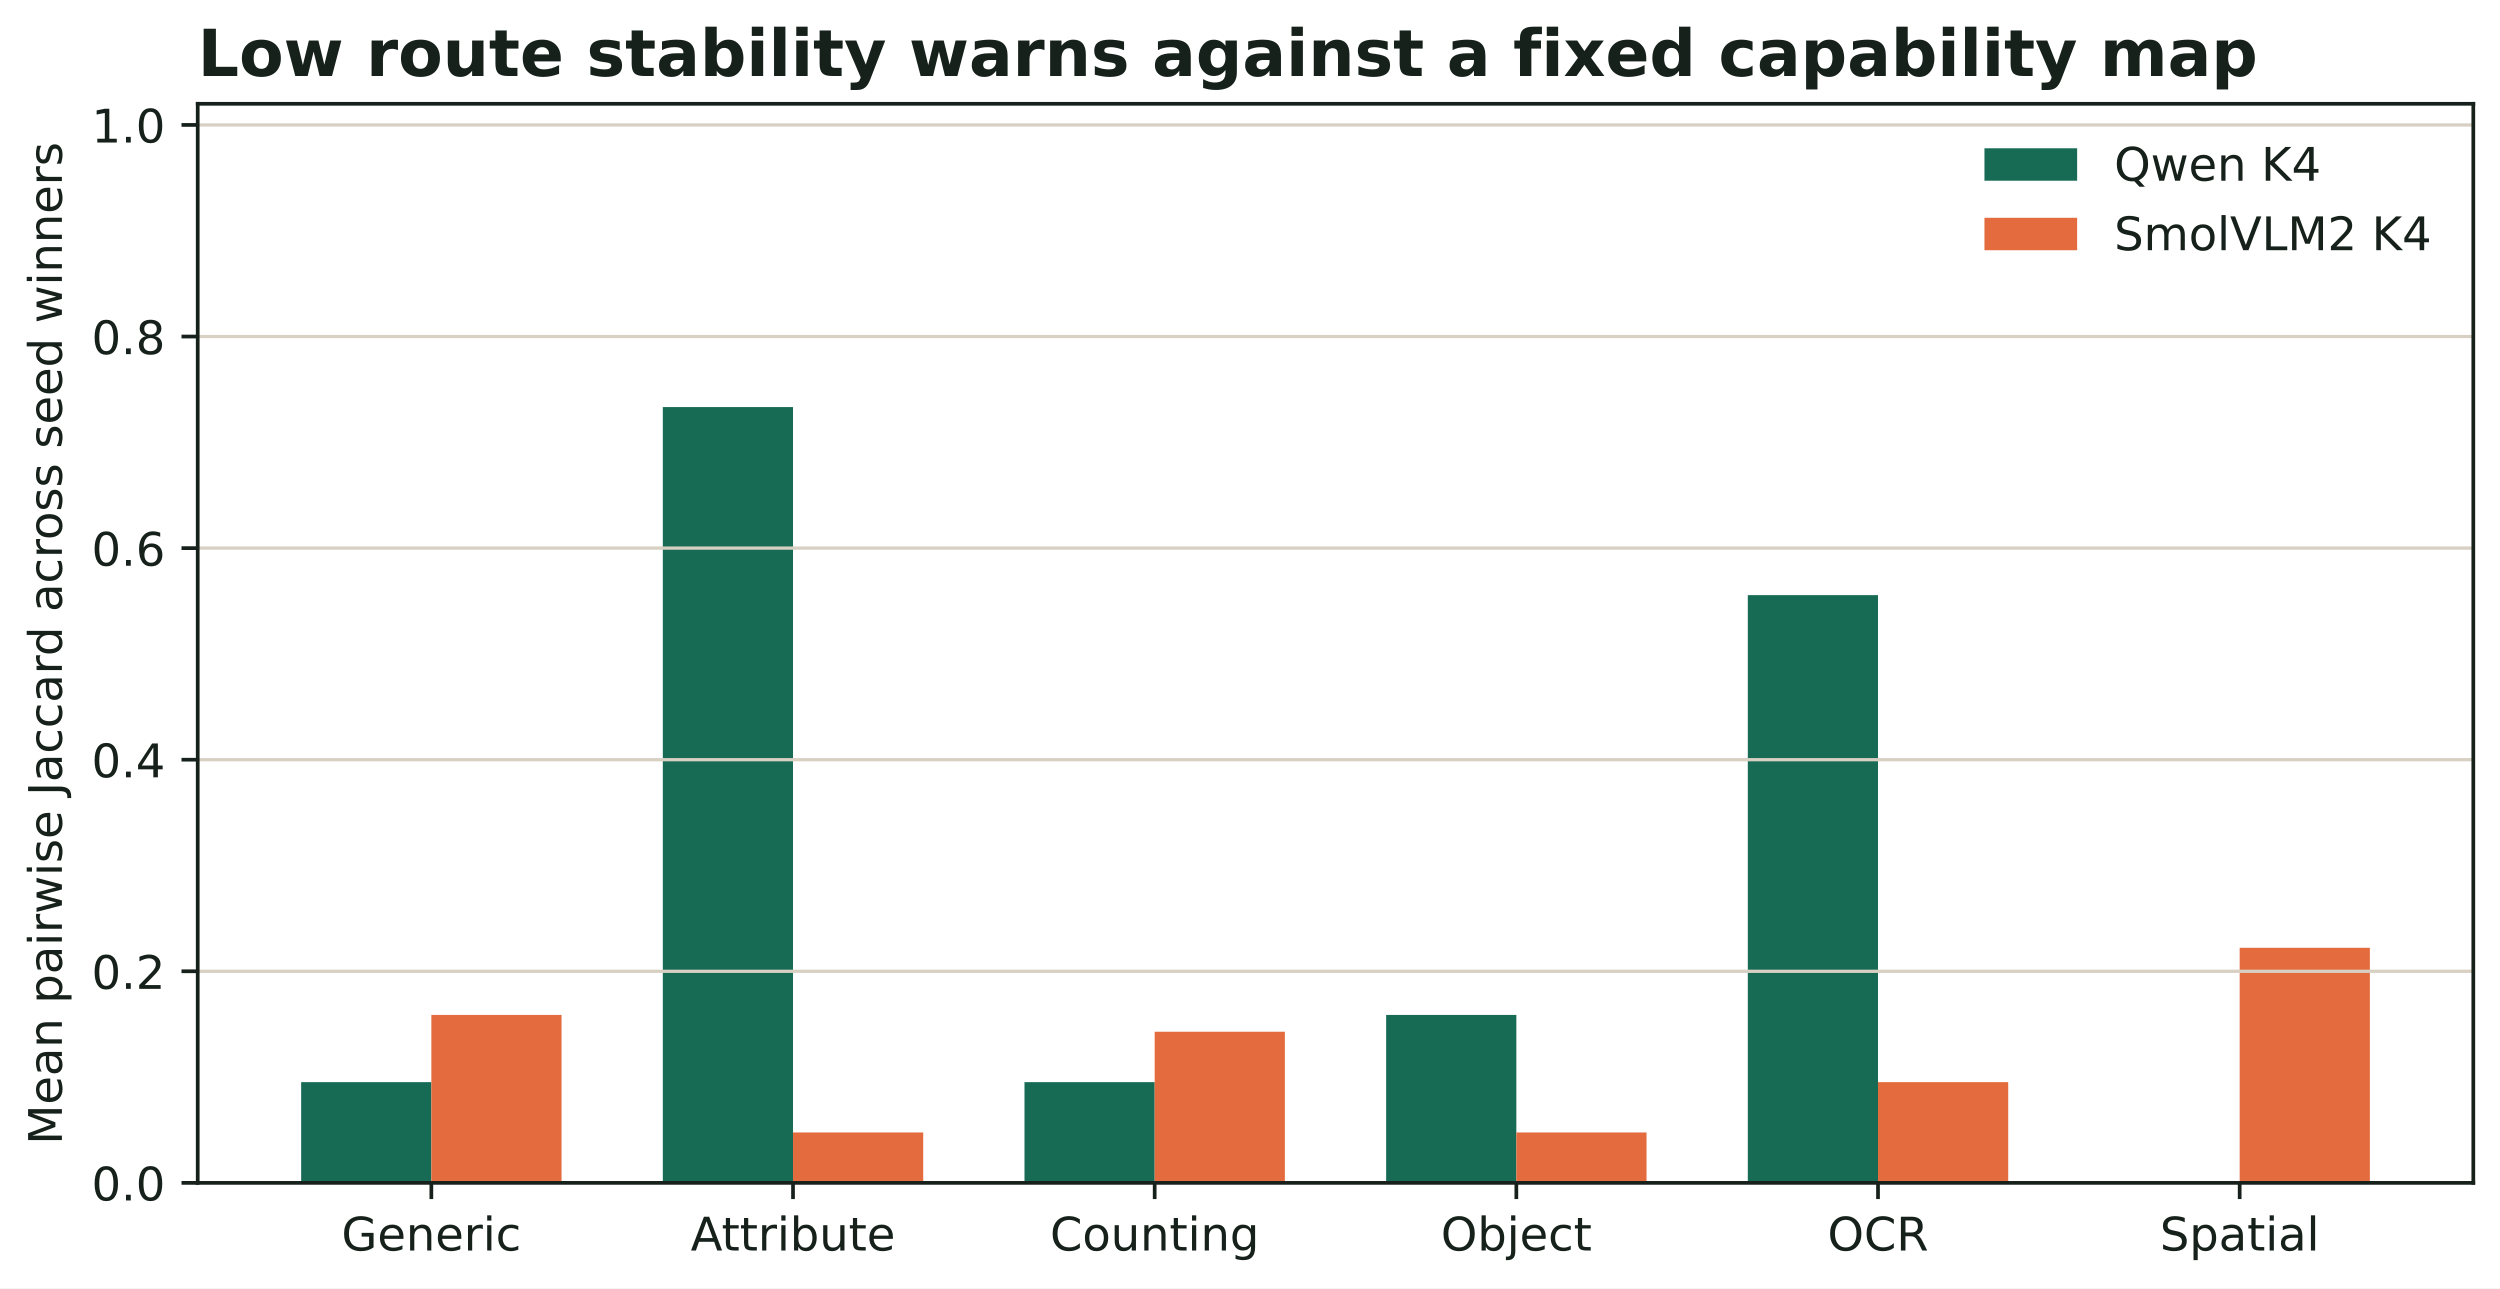
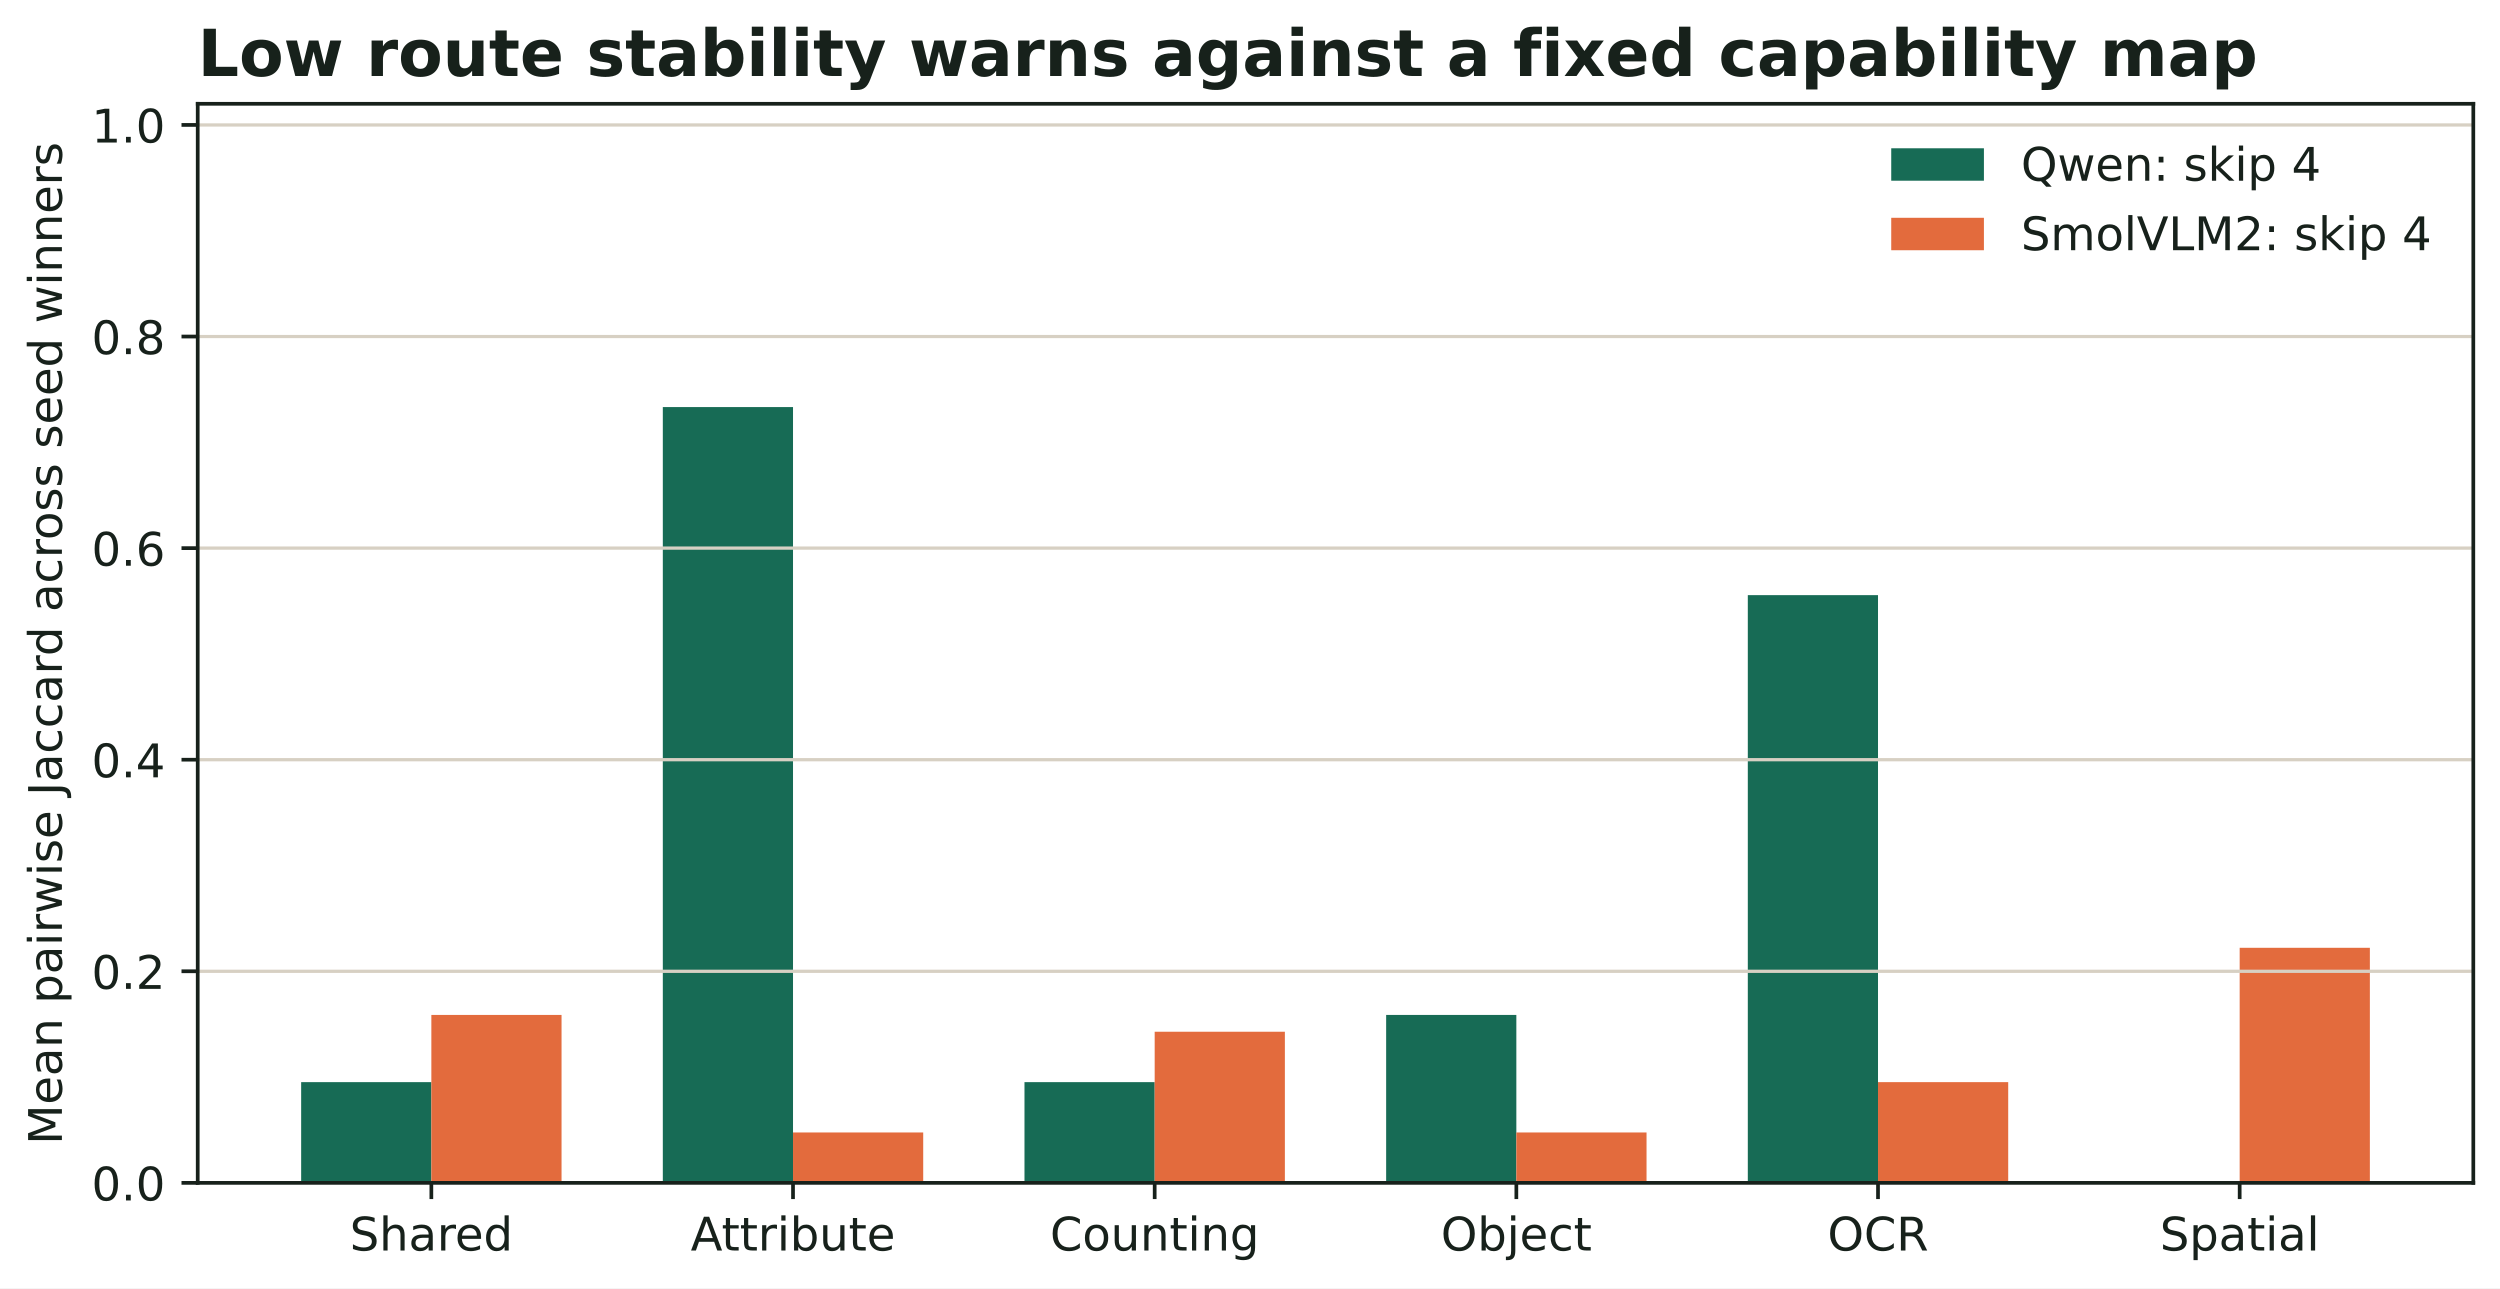
<svg xmlns="http://www.w3.org/2000/svg" xmlns:xlink="http://www.w3.org/1999/xlink" width="539.464pt" height="278.007pt" viewBox="0 0 539.464 278.007" version="1.1">
  <defs>
    <style type="text/css">*{stroke-linejoin: round; stroke-linecap: butt}</style>
  </defs>
  <g id="figure_1">
    <g id="patch_1">
      <path d="M 0 278.007 L 539.464 278.007 L 539.464 0 L 0 0 z " style="fill: #ffffff" />
    </g>
    <g id="axes_1">
      <g id="patch_2">
        <path d="M 42.664 255.246 L 533.704 255.246 L 533.704 22.398 L 42.664 22.398 z " style="fill: #ffffff" />
      </g>
      <g id="patch_3">
        <path d="M 64.984 255.246 L 93.079 255.246 L 93.079 233.505 L 64.984 233.505 z " clip-path="url(#p75c5d3dd15)" style="fill: #176b55" />
      </g>
      <g id="patch_4">
        <path d="M 143.026 255.246 L 171.121 255.246 L 171.121 87.839 L 143.026 87.839 z " clip-path="url(#p75c5d3dd15)" style="fill: #176b55" />
      </g>
      <g id="patch_5">
        <path d="M 221.068 255.246 L 249.163 255.246 L 249.163 233.505 L 221.068 233.505 z " clip-path="url(#p75c5d3dd15)" style="fill: #176b55" />
      </g>
      <g id="patch_6">
        <path d="M 299.11 255.246 L 327.205 255.246 L 327.205 219.011 L 299.11 219.011 z " clip-path="url(#p75c5d3dd15)" style="fill: #176b55" />
      </g>
      <g id="patch_7">
        <path d="M 377.152 255.246 L 405.247 255.246 L 405.247 128.422 L 377.152 128.422 z " clip-path="url(#p75c5d3dd15)" style="fill: #176b55" />
      </g>
      <g id="patch_8">
        <path d="M 455.194 255.246 L 483.289 255.246 L 483.289 255.246 L 455.194 255.246 z " clip-path="url(#p75c5d3dd15)" style="fill: #176b55" />
      </g>
      <g id="patch_9">
        <path d="M 93.079 255.246 L 121.174 255.246 L 121.174 219.011 L 93.079 219.011 z " clip-path="url(#p75c5d3dd15)" style="fill: #e36b3d" />
      </g>
      <g id="patch_10">
        <path d="M 171.121 255.246 L 199.216 255.246 L 199.216 244.375 L 171.121 244.375 z " clip-path="url(#p75c5d3dd15)" style="fill: #e36b3d" />
      </g>
      <g id="patch_11">
        <path d="M 249.163 255.246 L 277.258 255.246 L 277.258 222.634 L 249.163 222.634 z " clip-path="url(#p75c5d3dd15)" style="fill: #e36b3d" />
      </g>
      <g id="patch_12">
        <path d="M 327.205 255.246 L 355.3 255.246 L 355.3 244.375 L 327.205 244.375 z " clip-path="url(#p75c5d3dd15)" style="fill: #e36b3d" />
      </g>
      <g id="patch_13">
        <path d="M 405.247 255.246 L 433.342 255.246 L 433.342 233.505 L 405.247 233.505 z " clip-path="url(#p75c5d3dd15)" style="fill: #e36b3d" />
      </g>
      <g id="patch_14">
        <path d="M 483.289 255.246 L 511.384 255.246 L 511.384 204.516 L 483.289 204.516 z " clip-path="url(#p75c5d3dd15)" style="fill: #e36b3d" />
      </g>
      <g id="matplotlib.axis_1">
        <g id="xtick_1">
          <g id="line2d_1">
            <defs>
              <path id="m4b9157008f" d="M 0 0 L 0 3.5 " style="stroke: #17211b; stroke-width: 0.8" />
            </defs>
            <g>
              <use xlink:href="#m4b9157008f" x="93.079" y="255.246" style="fill: #17211b; stroke: #17211b; stroke-width: 0.8" />
            </g>
          </g>
          <g id="text_1">
-             <text style="font-size: 10px; font-family: 'DejaVu Sans'; text-anchor: middle; fill: #17211b" x="93.079" y="269.844" transform="rotate(-0 93.07901 269.8442)">Generic</text>
+             <text style="font-size: 10px; font-family: 'DejaVu Sans'; text-anchor: middle; fill: #17211b" x="93.079" y="269.844" transform="rotate(-0 93.07901 269.8442)">Shared</text>
          </g>
        </g>
        <g id="xtick_2">
          <g id="line2d_2">
            <g>
              <use xlink:href="#m4b9157008f" x="171.121" y="255.246" style="fill: #17211b; stroke: #17211b; stroke-width: 0.8" />
            </g>
          </g>
          <g id="text_2">
            <text style="font-size: 10px; font-family: 'DejaVu Sans'; text-anchor: middle; fill: #17211b" x="171.121" y="269.844" transform="rotate(-0 171.121 269.8442)">Attribute</text>
          </g>
        </g>
        <g id="xtick_3">
          <g id="line2d_3">
            <g>
              <use xlink:href="#m4b9157008f" x="249.163" y="255.246" style="fill: #17211b; stroke: #17211b; stroke-width: 0.8" />
            </g>
          </g>
          <g id="text_3">
            <text style="font-size: 10px; font-family: 'DejaVu Sans'; text-anchor: middle; fill: #17211b" x="249.163" y="269.844" transform="rotate(-0 249.1629 269.8442)">Counting</text>
          </g>
        </g>
        <g id="xtick_4">
          <g id="line2d_4">
            <g>
              <use xlink:href="#m4b9157008f" x="327.205" y="255.246" style="fill: #17211b; stroke: #17211b; stroke-width: 0.8" />
            </g>
          </g>
          <g id="text_4">
            <text style="font-size: 10px; font-family: 'DejaVu Sans'; text-anchor: middle; fill: #17211b" x="327.205" y="269.844" transform="rotate(-0 327.2049 269.8442)">Object</text>
          </g>
        </g>
        <g id="xtick_5">
          <g id="line2d_5">
            <g>
              <use xlink:href="#m4b9157008f" x="405.247" y="255.246" style="fill: #17211b; stroke: #17211b; stroke-width: 0.8" />
            </g>
          </g>
          <g id="text_5">
            <text style="font-size: 10px; font-family: 'DejaVu Sans'; text-anchor: middle; fill: #17211b" x="405.247" y="269.843" transform="rotate(-0 405.2468 269.8435)">OCR</text>
          </g>
        </g>
        <g id="xtick_6">
          <g id="line2d_6">
            <g>
              <use xlink:href="#m4b9157008f" x="483.289" y="255.246" style="fill: #17211b; stroke: #17211b; stroke-width: 0.8" />
            </g>
          </g>
          <g id="text_6">
            <text style="font-size: 10px; font-family: 'DejaVu Sans'; text-anchor: middle; fill: #17211b" x="483.289" y="269.844" transform="rotate(-0 483.2888 269.8442)">Spatial</text>
          </g>
        </g>
      </g>
      <g id="matplotlib.axis_2">
        <g id="ytick_1">
          <g id="line2d_7">
            <path d="M 42.664 255.246 L 533.704 255.246 " clip-path="url(#p75c5d3dd15)" style="fill: none; stroke: #d7d0c3; stroke-width: 0.7; stroke-linecap: square" />
          </g>
          <g id="line2d_8">
            <defs>
              <path id="m9621255338" d="M 0 0 L -3.5 0 " style="stroke: #17211b; stroke-width: 0.8" />
            </defs>
            <g>
              <use xlink:href="#m9621255338" x="42.664" y="255.246" style="fill: #17211b; stroke: #17211b; stroke-width: 0.8" />
            </g>
          </g>
          <g id="text_7">
            <text style="font-size: 10px; font-family: 'DejaVu Sans'; text-anchor: end; fill: #17211b" x="35.664" y="259.045" transform="rotate(-0 35.66391 259.0446)">0.0</text>
          </g>
        </g>
        <g id="ytick_2">
          <g id="line2d_9">
            <path d="M 42.664 209.589 L 533.704 209.589 " clip-path="url(#p75c5d3dd15)" style="fill: none; stroke: #d7d0c3; stroke-width: 0.7; stroke-linecap: square" />
          </g>
          <g id="line2d_10">
            <g>
              <use xlink:href="#m9621255338" x="42.664" y="209.589" style="fill: #17211b; stroke: #17211b; stroke-width: 0.8" />
            </g>
          </g>
          <g id="text_8">
            <text style="font-size: 10px; font-family: 'DejaVu Sans'; text-anchor: end; fill: #17211b" x="35.664" y="213.388" transform="rotate(-0 35.66391 213.3882)">0.2</text>
          </g>
        </g>
        <g id="ytick_3">
          <g id="line2d_11">
            <path d="M 42.664 163.933 L 533.704 163.933 " clip-path="url(#p75c5d3dd15)" style="fill: none; stroke: #d7d0c3; stroke-width: 0.7; stroke-linecap: square" />
          </g>
          <g id="line2d_12">
            <g>
              <use xlink:href="#m9621255338" x="42.664" y="163.933" style="fill: #17211b; stroke: #17211b; stroke-width: 0.8" />
            </g>
          </g>
          <g id="text_9">
            <text style="font-size: 10px; font-family: 'DejaVu Sans'; text-anchor: end; fill: #17211b" x="35.664" y="167.732" transform="rotate(-0 35.66391 167.7317)">0.4</text>
          </g>
        </g>
        <g id="ytick_4">
          <g id="line2d_13">
            <path d="M 42.664 118.276 L 533.704 118.276 " clip-path="url(#p75c5d3dd15)" style="fill: none; stroke: #d7d0c3; stroke-width: 0.7; stroke-linecap: square" />
          </g>
          <g id="line2d_14">
            <g>
              <use xlink:href="#m9621255338" x="42.664" y="118.276" style="fill: #17211b; stroke: #17211b; stroke-width: 0.8" />
            </g>
          </g>
          <g id="text_10">
            <text style="font-size: 10px; font-family: 'DejaVu Sans'; text-anchor: end; fill: #17211b" x="35.664" y="122.075" transform="rotate(-0 35.66391 122.0752)">0.6</text>
          </g>
        </g>
        <g id="ytick_5">
          <g id="line2d_15">
            <path d="M 42.664 72.62 L 533.704 72.62 " clip-path="url(#p75c5d3dd15)" style="fill: none; stroke: #d7d0c3; stroke-width: 0.7; stroke-linecap: square" />
          </g>
          <g id="line2d_16">
            <g>
              <use xlink:href="#m9621255338" x="42.664" y="72.62" style="fill: #17211b; stroke: #17211b; stroke-width: 0.8" />
            </g>
          </g>
          <g id="text_11">
            <text style="font-size: 10px; font-family: 'DejaVu Sans'; text-anchor: end; fill: #17211b" x="35.664" y="76.419" transform="rotate(-0 35.66391 76.41876)">0.8</text>
          </g>
        </g>
        <g id="ytick_6">
          <g id="line2d_17">
            <path d="M 42.664 26.963 L 533.704 26.963 " clip-path="url(#p75c5d3dd15)" style="fill: none; stroke: #d7d0c3; stroke-width: 0.7; stroke-linecap: square" />
          </g>
          <g id="line2d_18">
            <g>
              <use xlink:href="#m9621255338" x="42.664" y="26.963" style="fill: #17211b; stroke: #17211b; stroke-width: 0.8" />
            </g>
          </g>
          <g id="text_12">
            <text style="font-size: 10px; font-family: 'DejaVu Sans'; text-anchor: end; fill: #17211b" x="35.664" y="30.762" transform="rotate(-0 35.66391 30.76229)">1.0</text>
          </g>
        </g>
        <g id="text_13">
          <text style="font-size: 10px; font-family: 'DejaVu Sans'; text-anchor: middle; fill: #17211b" x="13.358" y="138.822" transform="rotate(-90 13.35844 138.8218)">Mean pairwise Jaccard across seed winners</text>
        </g>
      </g>
      <g id="patch_15">
        <path d="M 42.664 255.246 L 42.664 22.398 " style="fill: none; stroke: #17211b; stroke-width: 0.8; stroke-linejoin: miter; stroke-linecap: square" />
      </g>
      <g id="patch_16">
        <path d="M 533.704 255.246 L 533.704 22.398 " style="fill: none; stroke: #17211b; stroke-width: 0.8; stroke-linejoin: miter; stroke-linecap: square" />
      </g>
      <g id="patch_17">
        <path d="M 42.664 255.246 L 533.704 255.246 " style="fill: none; stroke: #17211b; stroke-width: 0.8; stroke-linejoin: miter; stroke-linecap: square" />
      </g>
      <g id="patch_18">
        <path d="M 42.664 22.398 L 533.704 22.398 " style="fill: none; stroke: #17211b; stroke-width: 0.8; stroke-linejoin: miter; stroke-linecap: square" />
      </g>
      <g id="text_14">
        <text style="font-weight: 700; font-size: 14px; font-family: 'DejaVu Sans'; text-anchor: start; fill: #17211b" x="42.664" y="16.398" transform="rotate(-0 42.66391 16.39781)">Low route stability warns against a fixed capability map</text>
      </g>
      <g id="legend_1">
        <g id="patch_19">
-           <path d="M 428.216 38.996 L 448.216 38.996 L 448.216 31.996 L 428.216 31.996 z " style="fill: #176b55" />
+           <path d="M 408.101 38.996 L 428.101 38.996 L 428.101 31.996 L 408.101 31.996 z " style="fill: #176b55" />
        </g>
        <g id="text_15">
-           <text style="font-size: 10px; font-family: 'DejaVu Sans'; text-anchor: start; fill: #17211b" x="456.216" y="38.996" transform="rotate(-0 456.2164 38.99625)">Qwen K4</text>
+           <text style="font-size: 10px; font-family: 'DejaVu Sans'; text-anchor: start; fill: #17211b" x="436.101" y="38.996" transform="rotate(-0 436.1008 38.99625)">Qwen: skip 4</text>
        </g>
        <g id="patch_20">
-           <path d="M 428.216 53.997 L 448.216 53.997 L 448.216 46.997 L 428.216 46.997 z " style="fill: #e36b3d" />
+           <path d="M 408.101 53.997 L 428.101 53.997 L 428.101 46.997 L 408.101 46.997 z " style="fill: #e36b3d" />
        </g>
        <g id="text_16">
-           <text style="font-size: 10px; font-family: 'DejaVu Sans'; text-anchor: start; fill: #17211b" x="456.216" y="53.997" transform="rotate(-0 456.2164 53.99703)">SmolVLM2 K4</text>
+           <text style="font-size: 10px; font-family: 'DejaVu Sans'; text-anchor: start; fill: #17211b" x="436.101" y="53.997" transform="rotate(-0 436.1008 53.99703)">SmolVLM2: skip 4</text>
        </g>
      </g>
    </g>
  </g>
  <defs>
    <clipPath id="p75c5d3dd15">
      <rect x="42.664" y="22.398" width="491.04" height="232.848" />
    </clipPath>
  </defs>
</svg>
